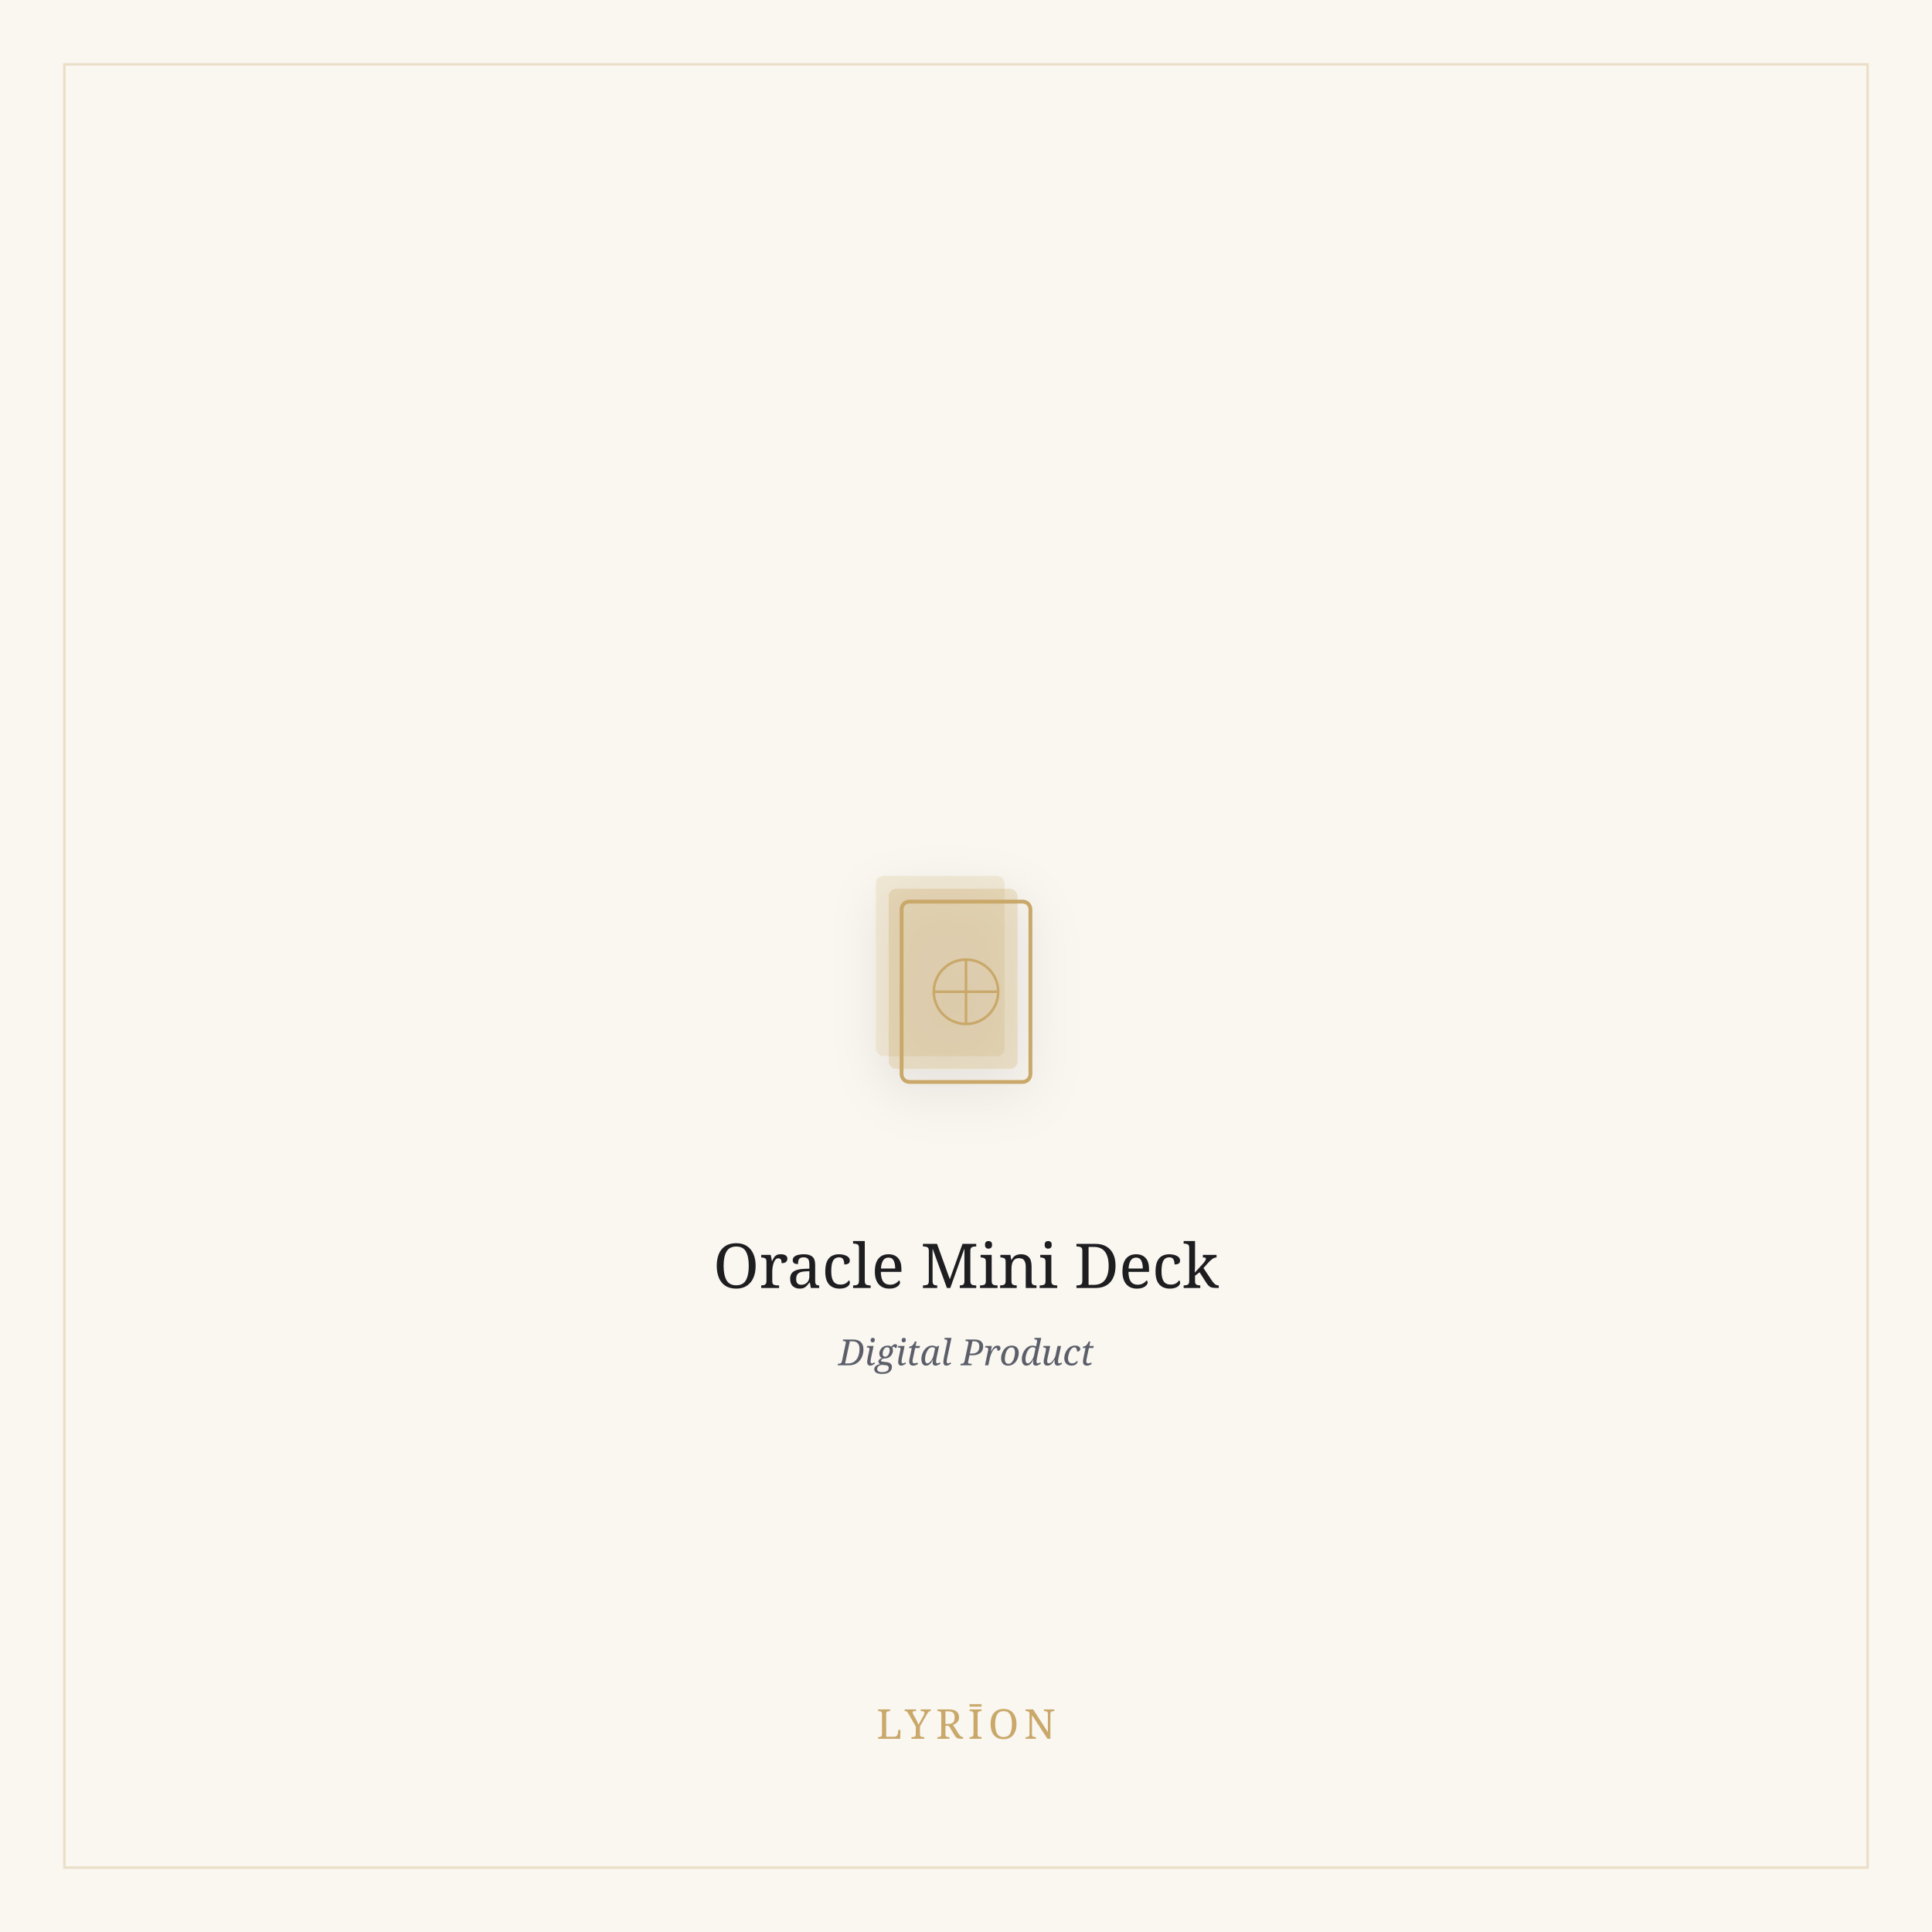
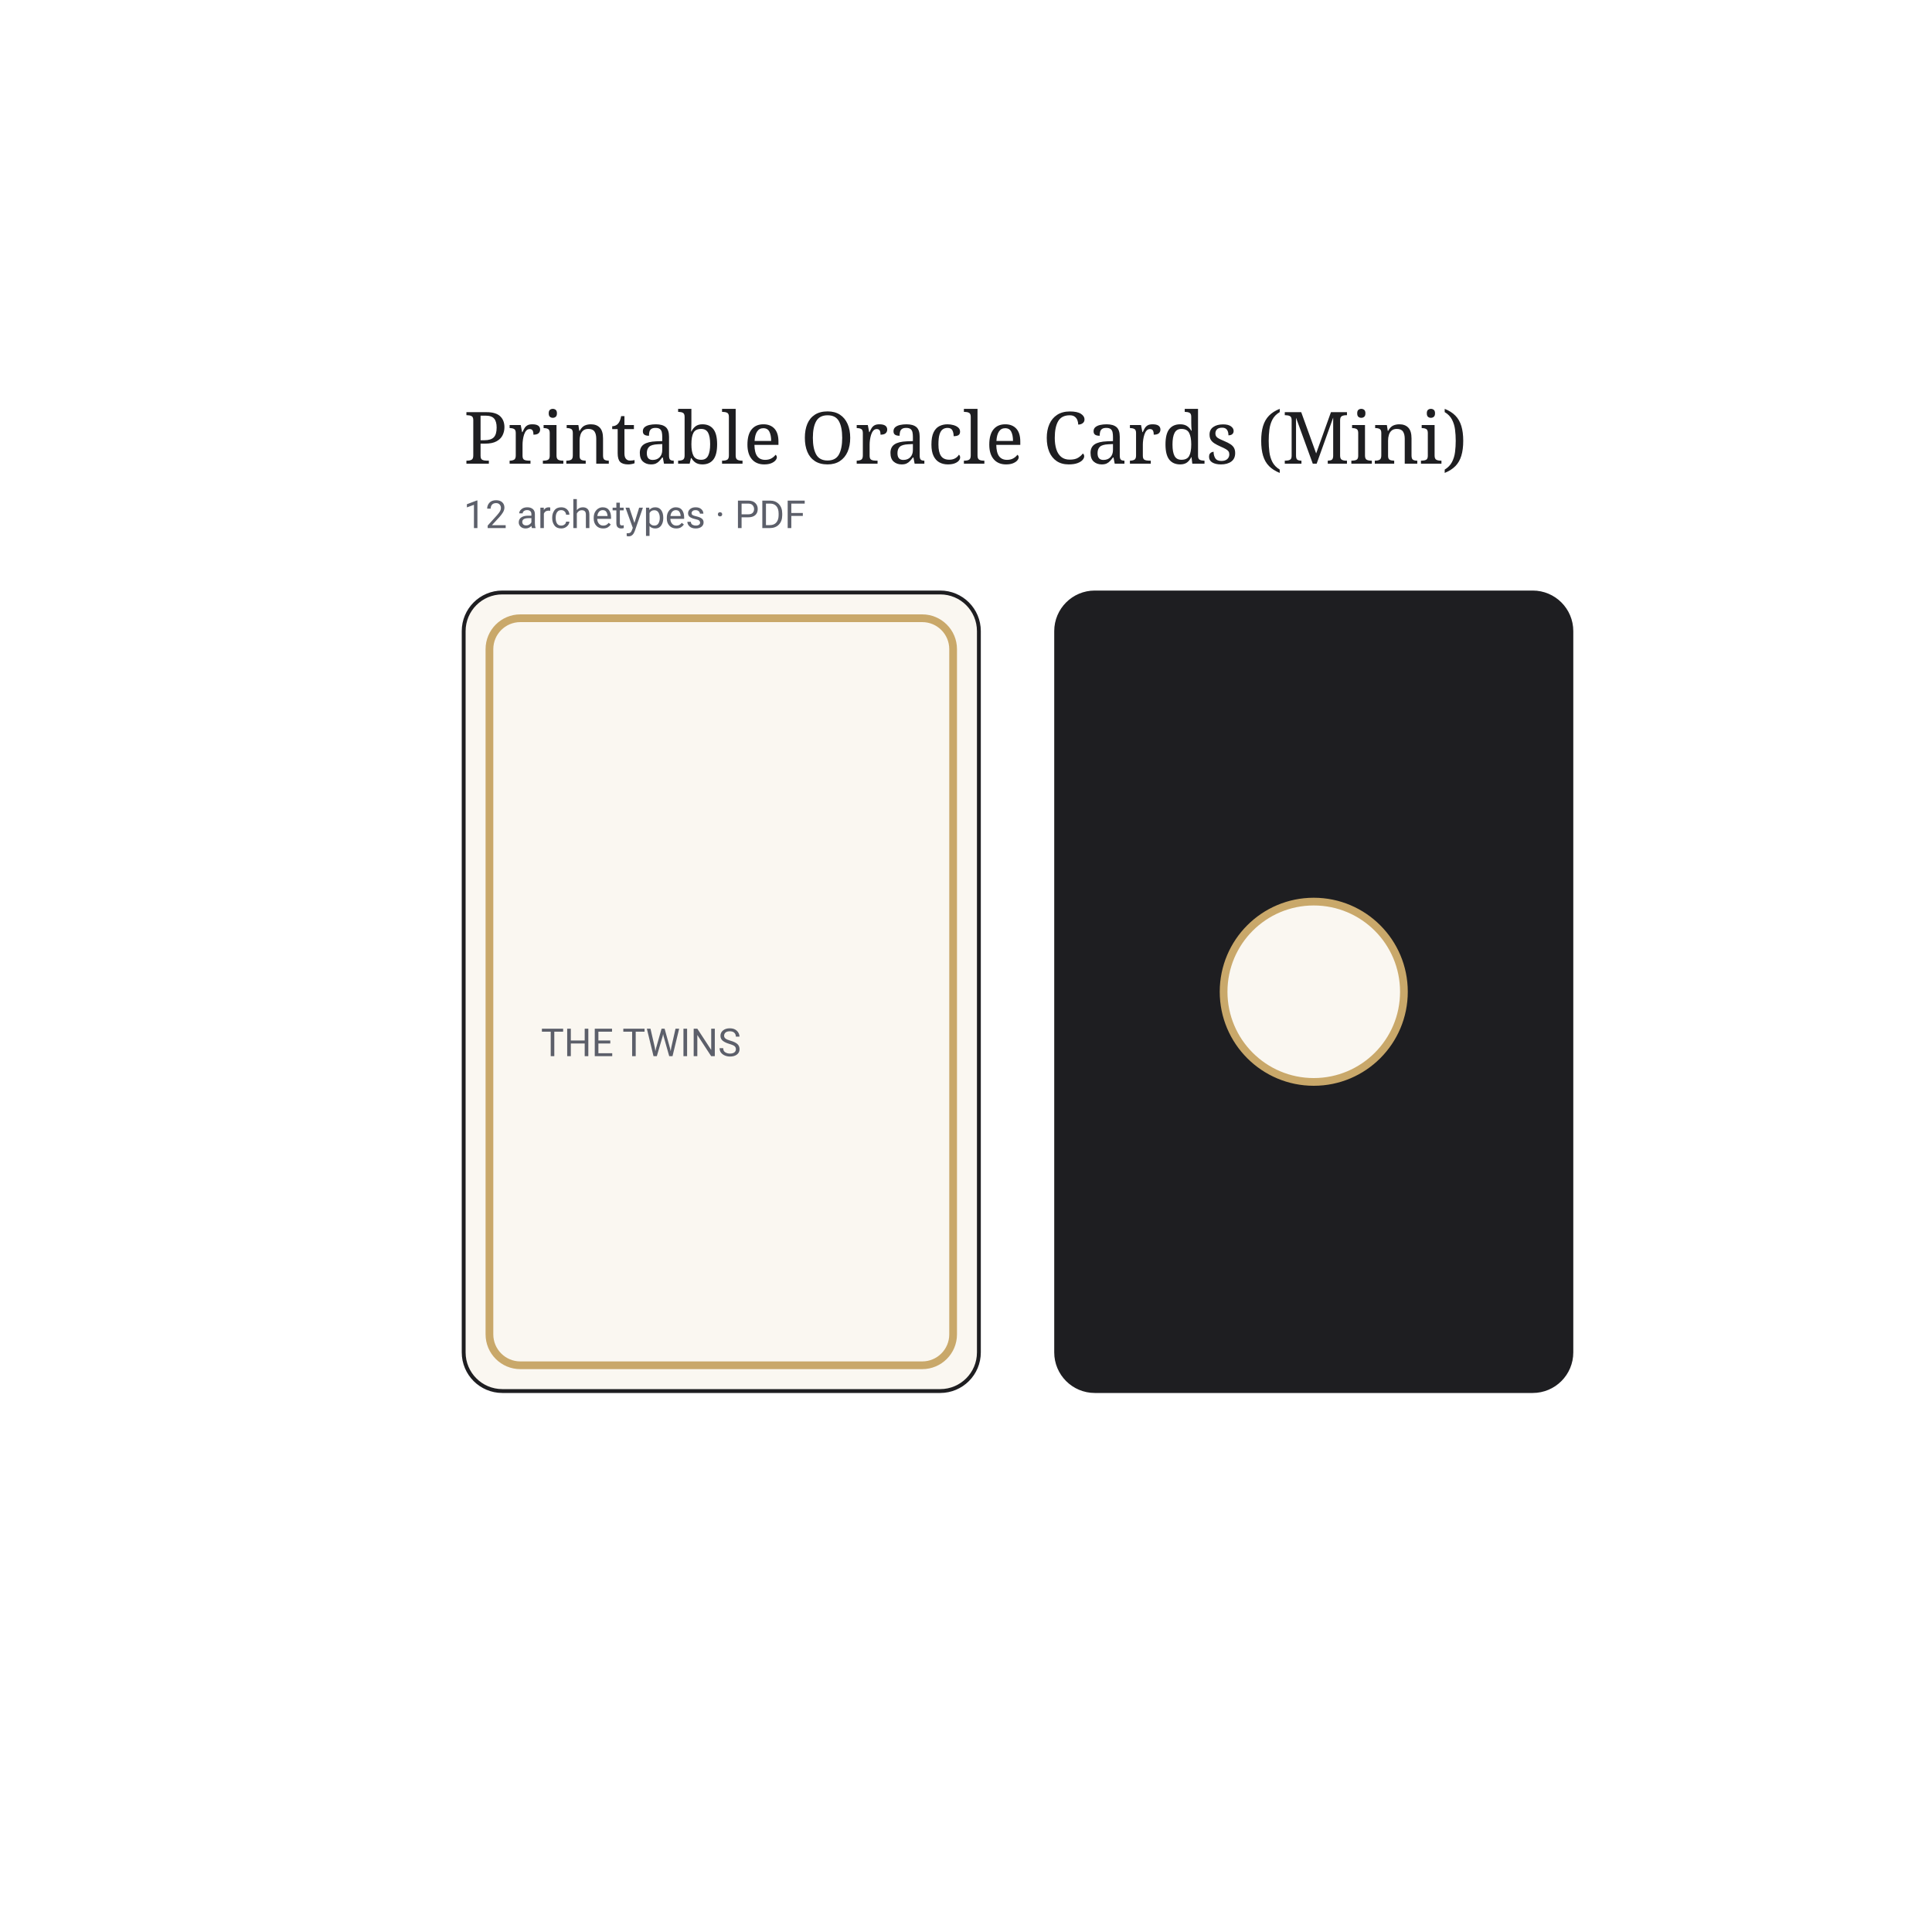
- <svg xmlns="http://www.w3.org/2000/svg" width="1500" height="1500" viewBox="0 0 1500 1500">
+ <svg xmlns="http://www.w3.org/2000/svg" width="1500" height="1500" viewBox="0 0 1500 1500" style="background:#FAF7F1">
  <defs>
-     <filter id="shadow" x="-50%" y="-50%" width="200%" height="200%">
-       <feGaussianBlur in="SourceAlpha" stdDeviation="20" />
-       <feOffset dx="0" dy="10" result="offsetblur" />
-       <feComponentTransfer>
-         <feFuncA type="linear" slope="0.2" />
-       </feComponentTransfer>
-       <feMerge>
-         <feMergeNode />
-         <feMergeNode in="SourceGraphic" />
-       </feMerge>
-     </filter>
+     <style>
+  .title{font-family: Georgia, serif; fill:#1E1E21; font-size:56px}
+  .sub{font-family: -apple-system, Segoe UI, Roboto, sans-serif; fill:#5C5F6A; font-size:30px}
+  </style>
  </defs>
-   <rect width="1500" height="1500" fill="#FAF7F1" />
-   <rect x="50" y="50" width="1400" height="1400" fill="none" stroke="#C9A86A" stroke-width="2" opacity="0.3" />
-   <g filter="url(#shadow)">
-     <rect x="680" y="680" width="100" height="140" fill="#C9A86A" opacity="0.2" rx="6" />
-     <rect x="690" y="690" width="100" height="140" fill="#C9A86A" opacity="0.3" rx="6" />
-     <rect x="700" y="700" width="100" height="140" fill="none" stroke="#C9A86A" stroke-width="3" rx="6" />
-     <circle cx="750" cy="770" r="25" fill="none" stroke="#C9A86A" stroke-width="2" />
-     <path d="M 750 745 L 750 795 M 725 770 L 775 770" stroke="#C9A86A" stroke-width="2" />
-   </g>
-   <text x="750" y="1000" font-family="Georgia, serif" font-size="48" fill="#1E1E21" text-anchor="middle" font-weight="300">
-     Oracle Mini Deck
-   </text>
-   <text x="750" y="1060" font-family="Georgia, serif" font-size="28" fill="#5C5F6A" text-anchor="middle" font-style="italic">
-     Digital Product
-   </text>
-   <text x="750" y="1350" font-family="Georgia, serif" font-size="32" fill="#C9A86A" text-anchor="middle" letter-spacing="4">
-     LYRĪON
-   </text>
+   <rect x="360" y="460" width="400" height="620" rx="30" fill="#FAF7F1" stroke="#1E1E21" stroke-width="3" />
+   <rect x="380" y="480" width="360" height="580" rx="24" fill="none" stroke="#C9A86A" stroke-width="6" />
+   <text x="420" y="820" class="sub">THE TWINS</text>
+   <rect x="820" y="460" width="400" height="620" rx="30" fill="#1E1E21" stroke="#1E1E21" stroke-width="3" />
+   <circle cx="1020" cy="770" r="70" fill="#FAF7F1" stroke="#C9A86A" stroke-width="6" />
+   <text x="360" y="360" class="title">Printable Oracle Cards (Mini)</text>
+   <text x="360" y="410" class="sub">12 archetypes · PDF</text>
</svg>
